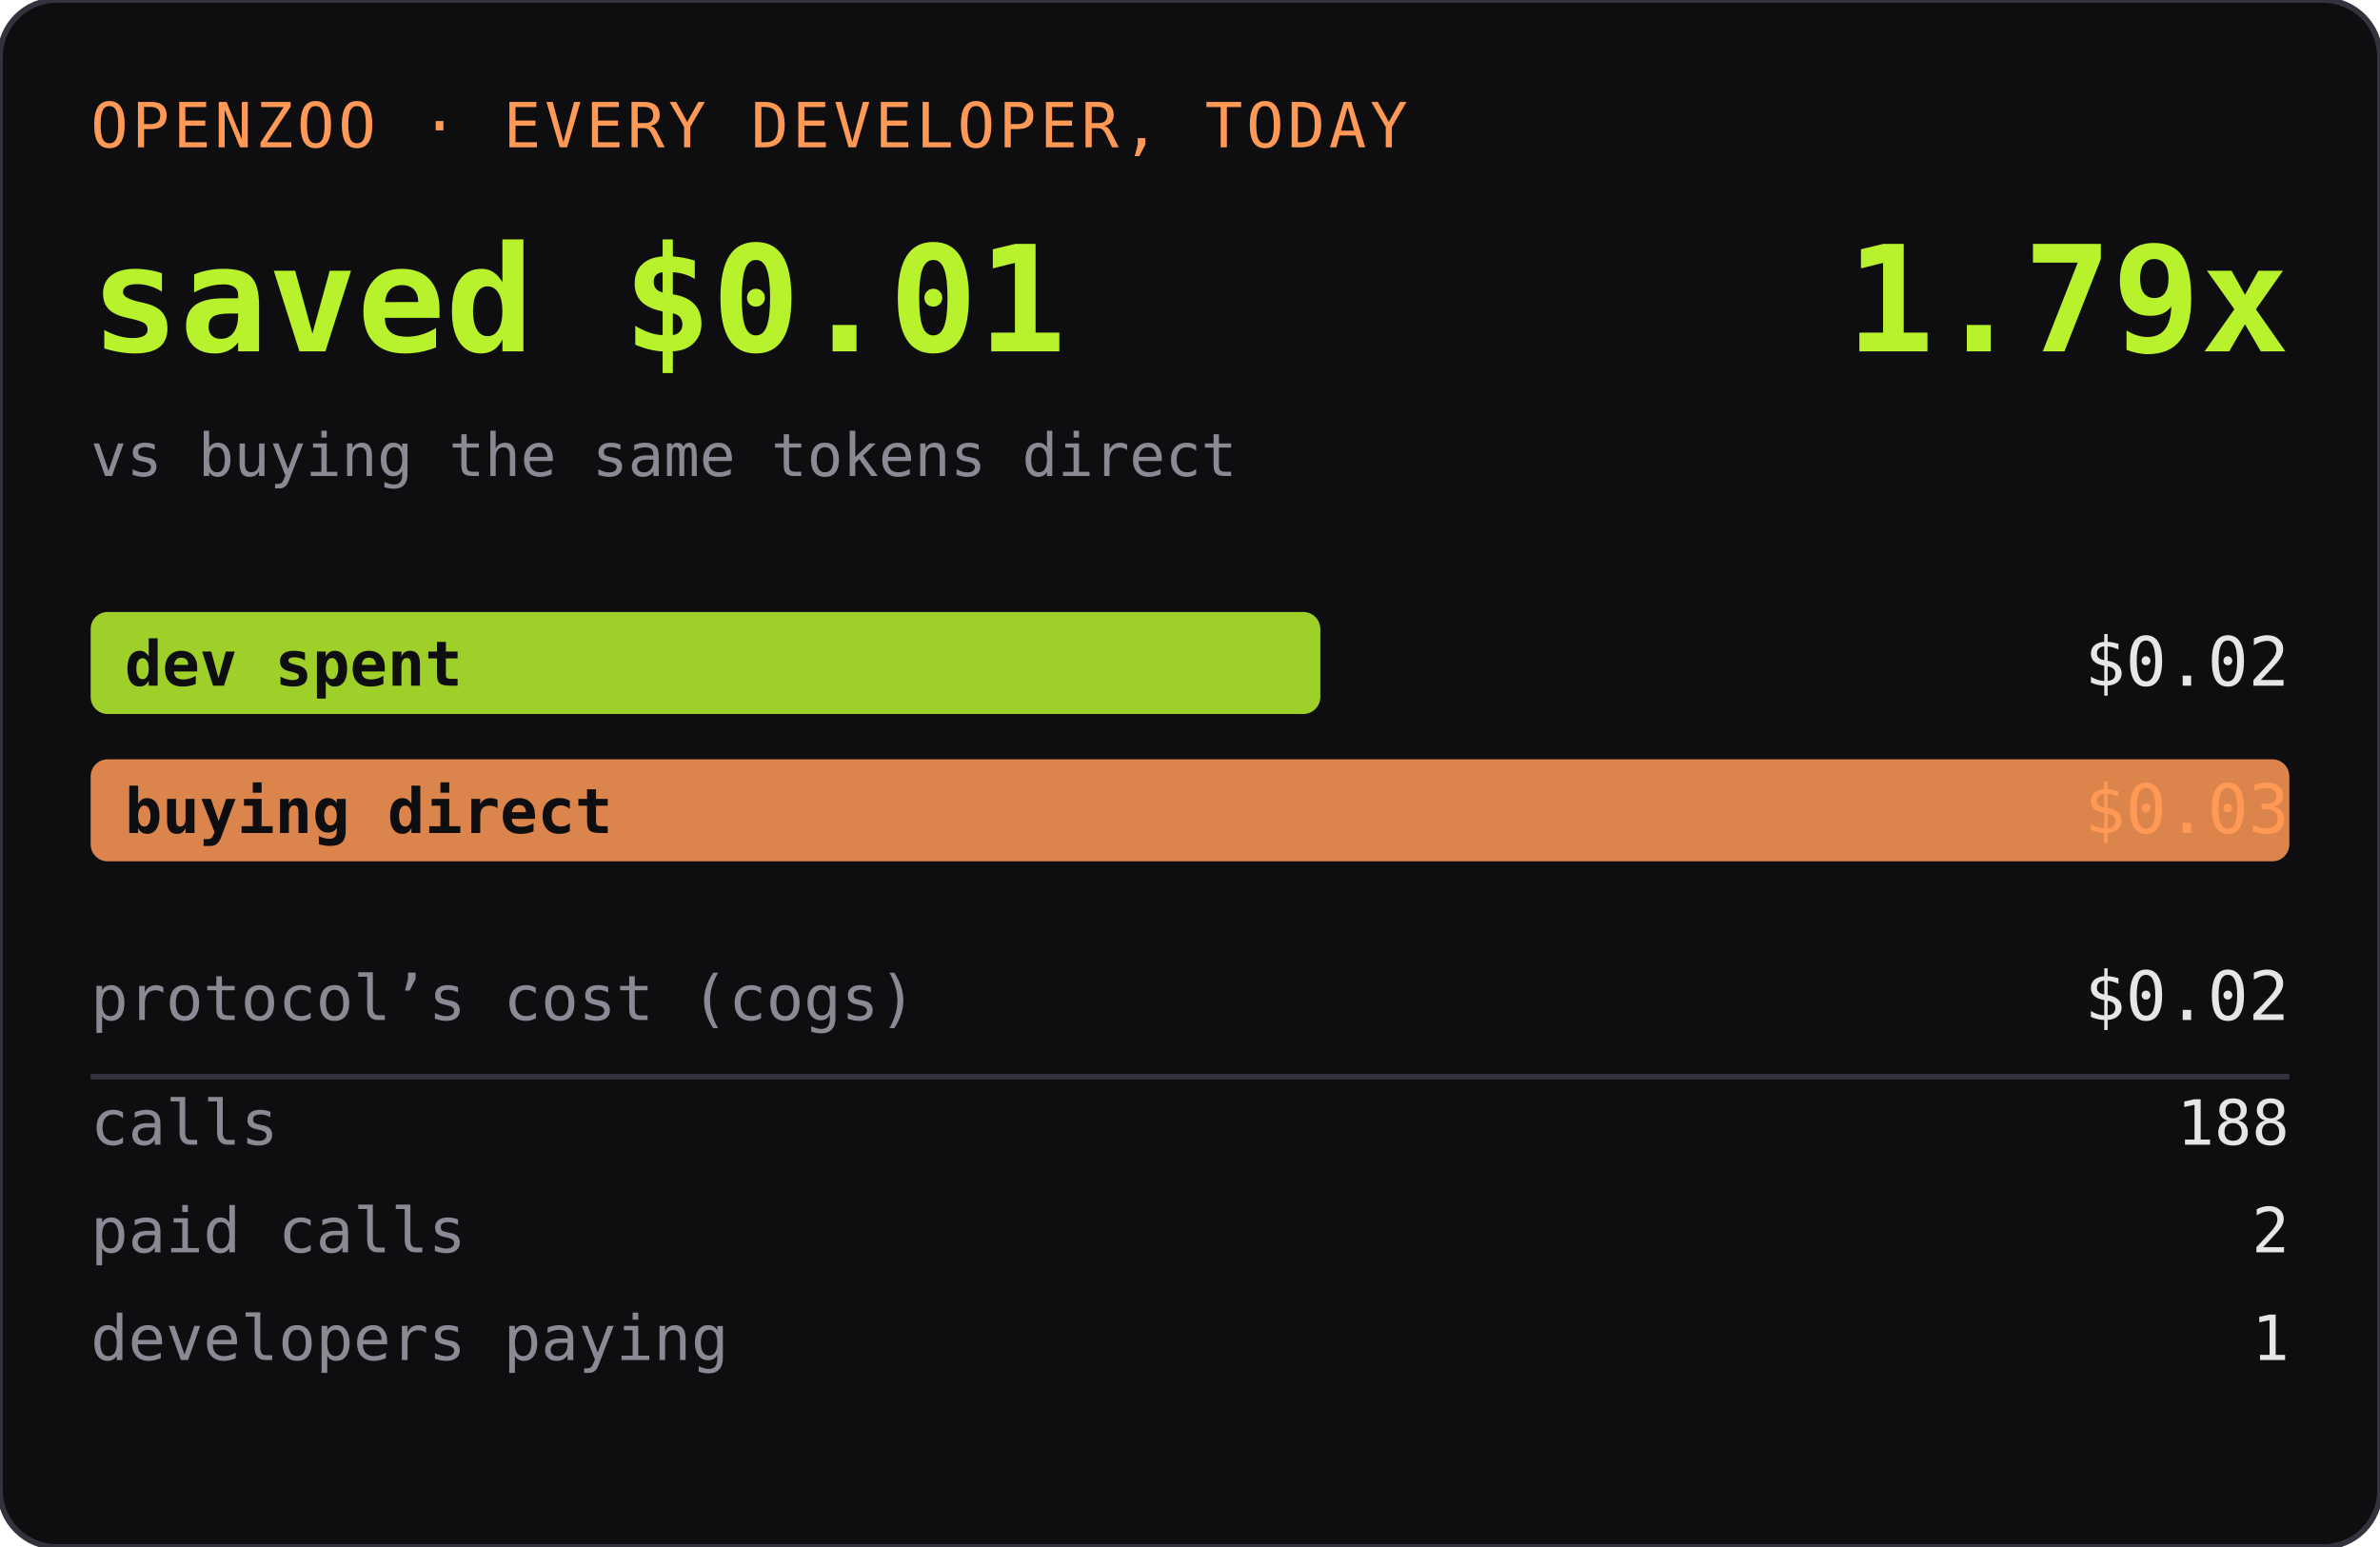
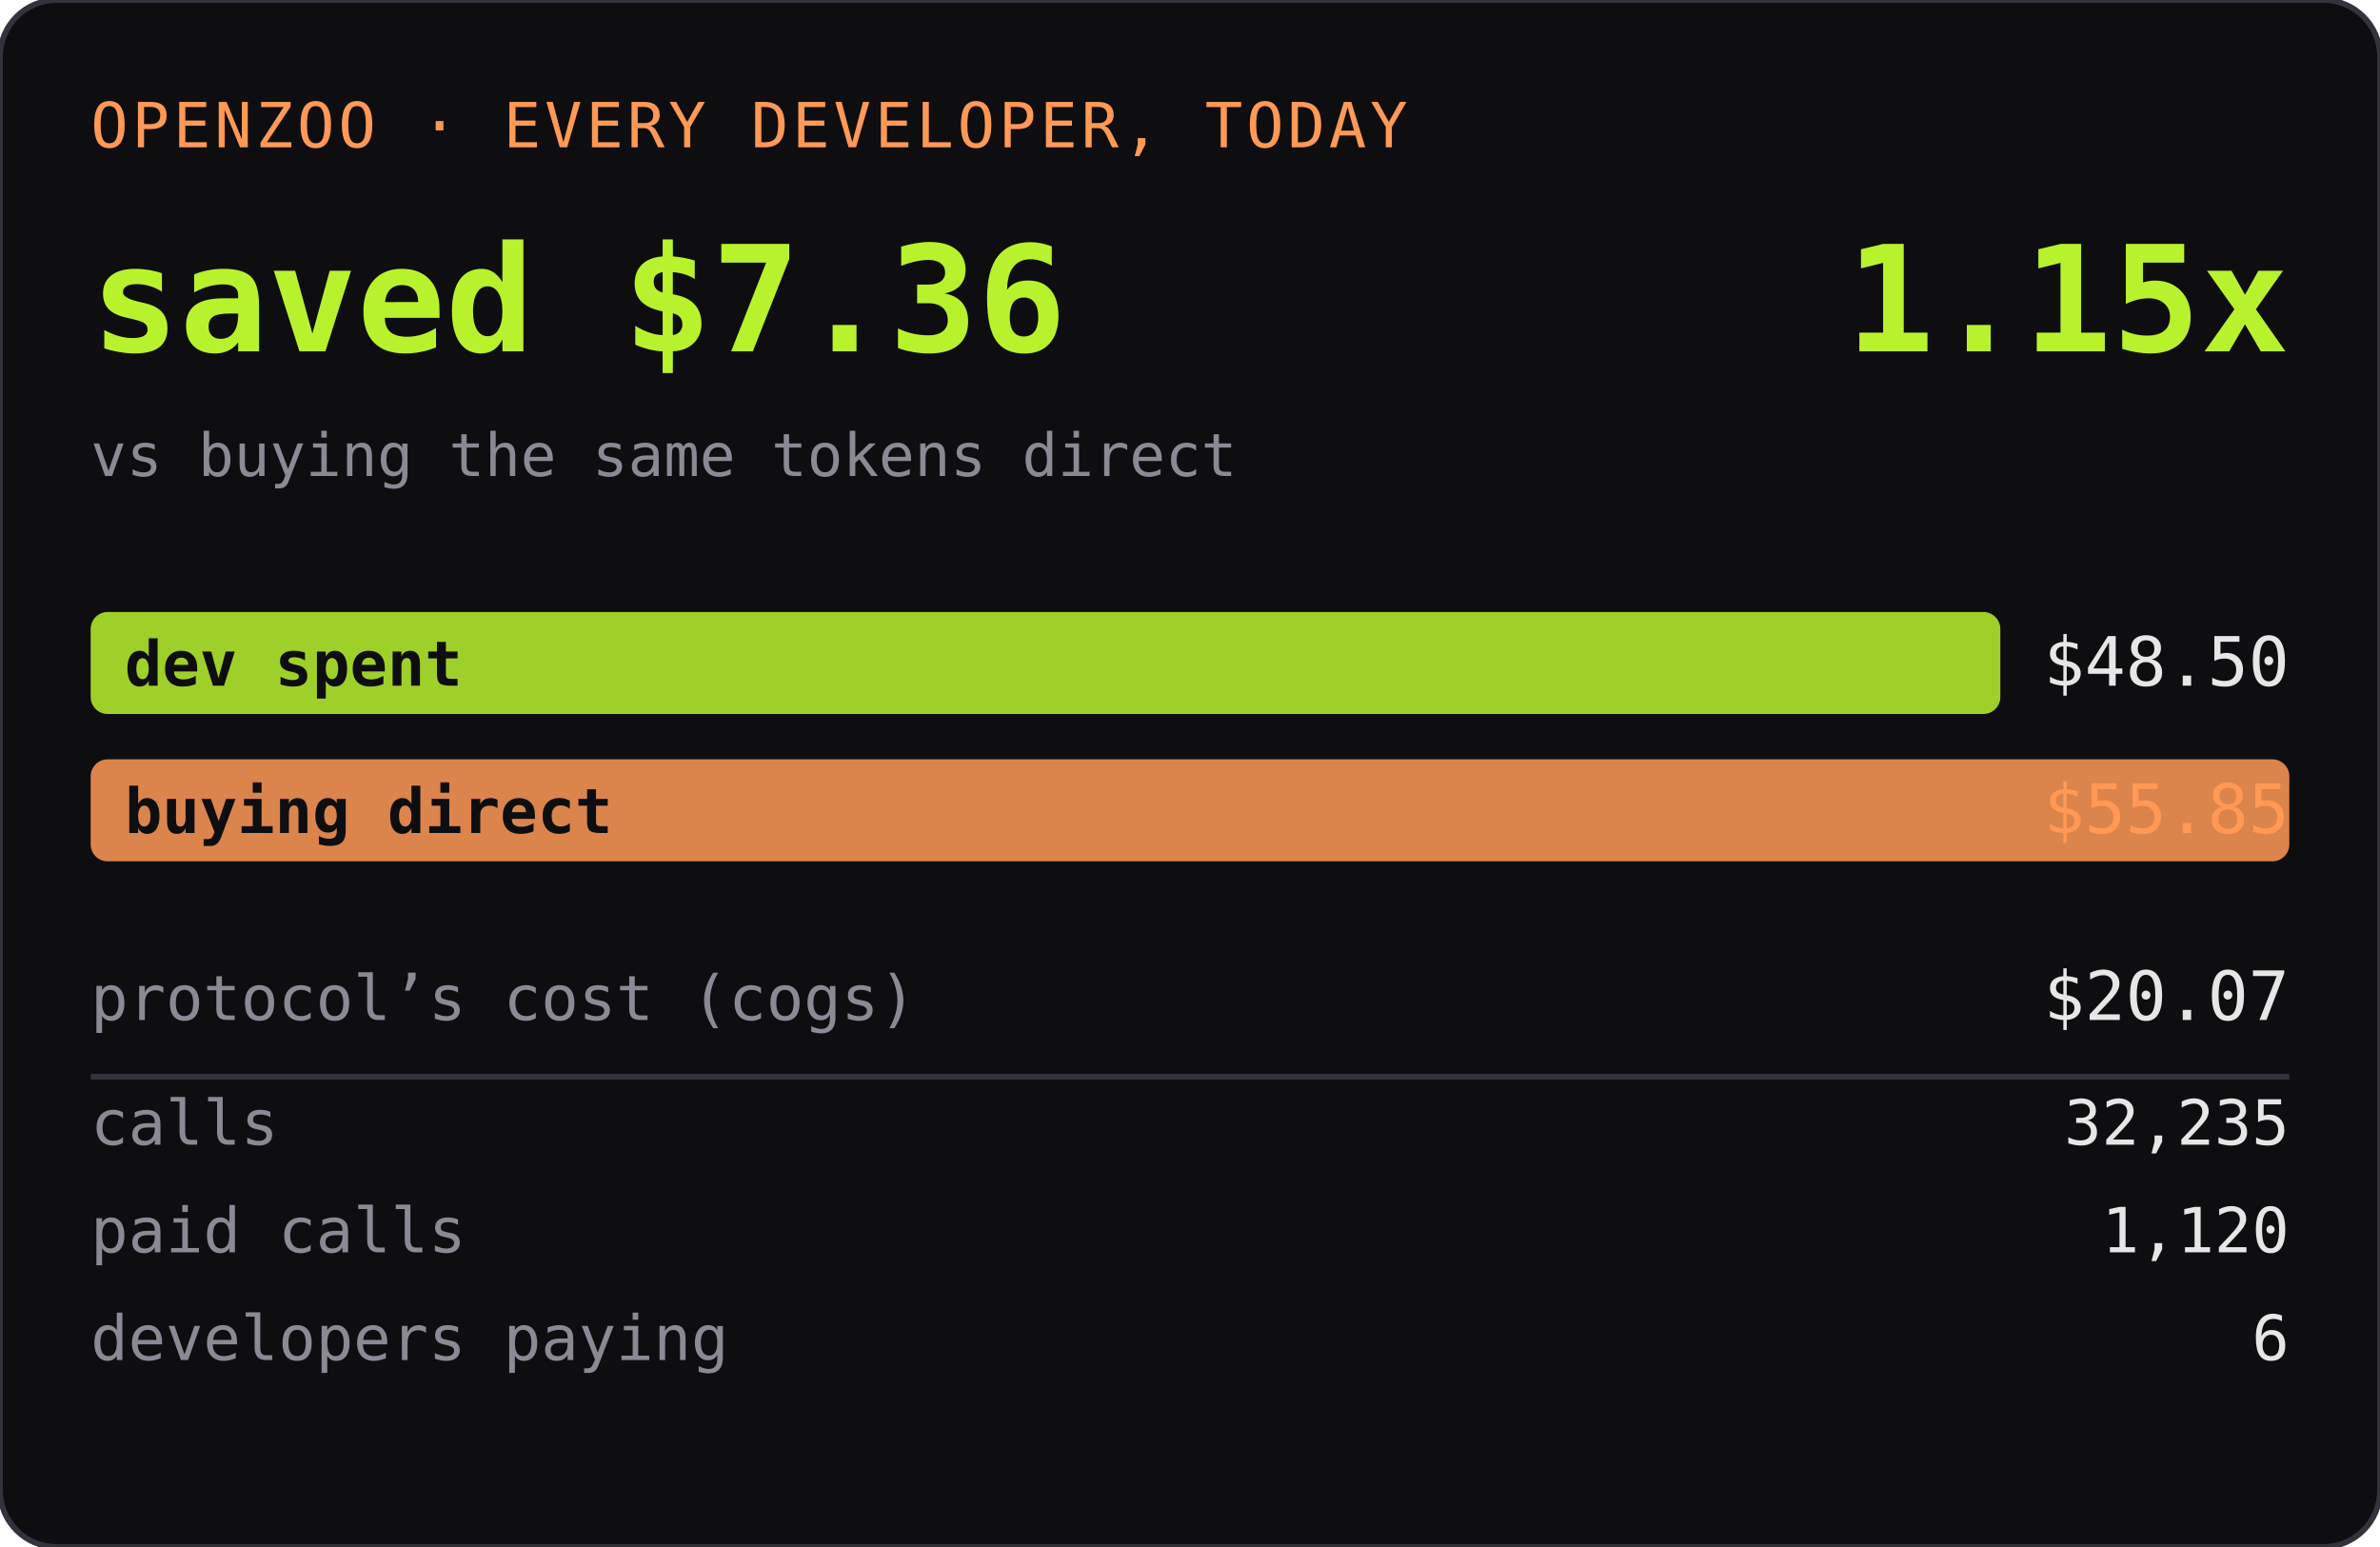
<svg xmlns="http://www.w3.org/2000/svg" width="420" height="273" role="img" aria-label="OPENZOO · EVERY DEVELOPER, TODAY">
  <rect width="420" height="273" rx="10" fill="#0e0e11" />
  <rect width="420" height="273" rx="10" fill="none" stroke="#33333d" />
  <text x="16" y="26" font-family="ui-monospace,SFMono-Regular,Menlo,monospace" font-size="11" fill="#ff9955" letter-spacing="0.06em">OPENZOO · EVERY DEVELOPER, TODAY</text>
-   <text x="16" y="62" font-family="ui-monospace,SFMono-Regular,Menlo,monospace" font-size="26" font-weight="600" fill="#b8f22d">saved $0.01</text>
-   <text x="404" y="62" text-anchor="end" font-family="ui-monospace,SFMono-Regular,Menlo,monospace" font-size="26" font-weight="600" fill="#b8f22d">1.79x</text>
+   <text x="16" y="62" font-family="ui-monospace,SFMono-Regular,Menlo,monospace" font-size="26" font-weight="600" fill="#b8f22d">saved $7.36</text>
+   <text x="404" y="62" text-anchor="end" font-family="ui-monospace,SFMono-Regular,Menlo,monospace" font-size="26" font-weight="600" fill="#b8f22d">1.15x</text>
  <text x="16" y="84" font-family="ui-monospace,SFMono-Regular,Menlo,monospace" font-size="10.5" fill="#8a8a95">vs buying the same tokens direct</text>
-   <rect x="16" y="108" width="217" height="18" rx="3" fill="#b8f22d" opacity="0.85" />
+   <rect x="16" y="108" width="337" height="18" rx="3" fill="#b8f22d" opacity="0.85" />
  <text x="22" y="121" font-family="ui-monospace,SFMono-Regular,Menlo,monospace" font-size="11" fill="#0e0e11" font-weight="600">dev spent</text>
-   <text x="404" y="121" text-anchor="end" font-family="ui-monospace,SFMono-Regular,Menlo,monospace" font-size="12" fill="#e6e6e6">$0.02</text>
+   <text x="404" y="121" text-anchor="end" font-family="ui-monospace,SFMono-Regular,Menlo,monospace" font-size="12" fill="#e6e6e6">$48.50</text>
  <rect x="16" y="134" width="388" height="18" rx="3" fill="#ff9955" opacity="0.85" />
  <text x="22" y="147" font-family="ui-monospace,SFMono-Regular,Menlo,monospace" font-size="11" fill="#0e0e11" font-weight="600">buying direct</text>
-   <text x="404" y="147" text-anchor="end" font-family="ui-monospace,SFMono-Regular,Menlo,monospace" font-size="12" fill="#ff9955">$0.03</text>
+   <text x="404" y="147" text-anchor="end" font-family="ui-monospace,SFMono-Regular,Menlo,monospace" font-size="12" fill="#ff9955">$55.85</text>
  <text x="16" y="180" font-family="ui-monospace,SFMono-Regular,Menlo,monospace" font-size="11" fill="#8a8a95">protocol’s cost (cogs)</text>
-   <text x="404" y="180" text-anchor="end" font-family="ui-monospace,SFMono-Regular,Menlo,monospace" font-size="12" fill="#e6e6e6">$0.02</text>
+   <text x="404" y="180" text-anchor="end" font-family="ui-monospace,SFMono-Regular,Menlo,monospace" font-size="12" fill="#e6e6e6">$20.07</text>
  <line x1="16" y1="190" x2="404" y2="190" stroke="#33333d" />
  <text x="16" y="202" font-family="ui-monospace,SFMono-Regular,Menlo,monospace" font-size="11" fill="#8a8a95">calls</text>
-   <text x="404" y="202" text-anchor="end" font-family="ui-monospace,SFMono-Regular,Menlo,monospace" font-size="11" fill="#e6e6e6">188</text>
+   <text x="404" y="202" text-anchor="end" font-family="ui-monospace,SFMono-Regular,Menlo,monospace" font-size="11" fill="#e6e6e6">32,235</text>
  <text x="16" y="221" font-family="ui-monospace,SFMono-Regular,Menlo,monospace" font-size="11" fill="#8a8a95">paid calls</text>
-   <text x="404" y="221" text-anchor="end" font-family="ui-monospace,SFMono-Regular,Menlo,monospace" font-size="11" fill="#e6e6e6">2</text>
+   <text x="404" y="221" text-anchor="end" font-family="ui-monospace,SFMono-Regular,Menlo,monospace" font-size="11" fill="#e6e6e6">1,120</text>
  <text x="16" y="240" font-family="ui-monospace,SFMono-Regular,Menlo,monospace" font-size="11" fill="#8a8a95">developers paying</text>
-   <text x="404" y="240" text-anchor="end" font-family="ui-monospace,SFMono-Regular,Menlo,monospace" font-size="11" fill="#e6e6e6">1</text>
+   <text x="404" y="240" text-anchor="end" font-family="ui-monospace,SFMono-Regular,Menlo,monospace" font-size="11" fill="#e6e6e6">6</text>
</svg>
